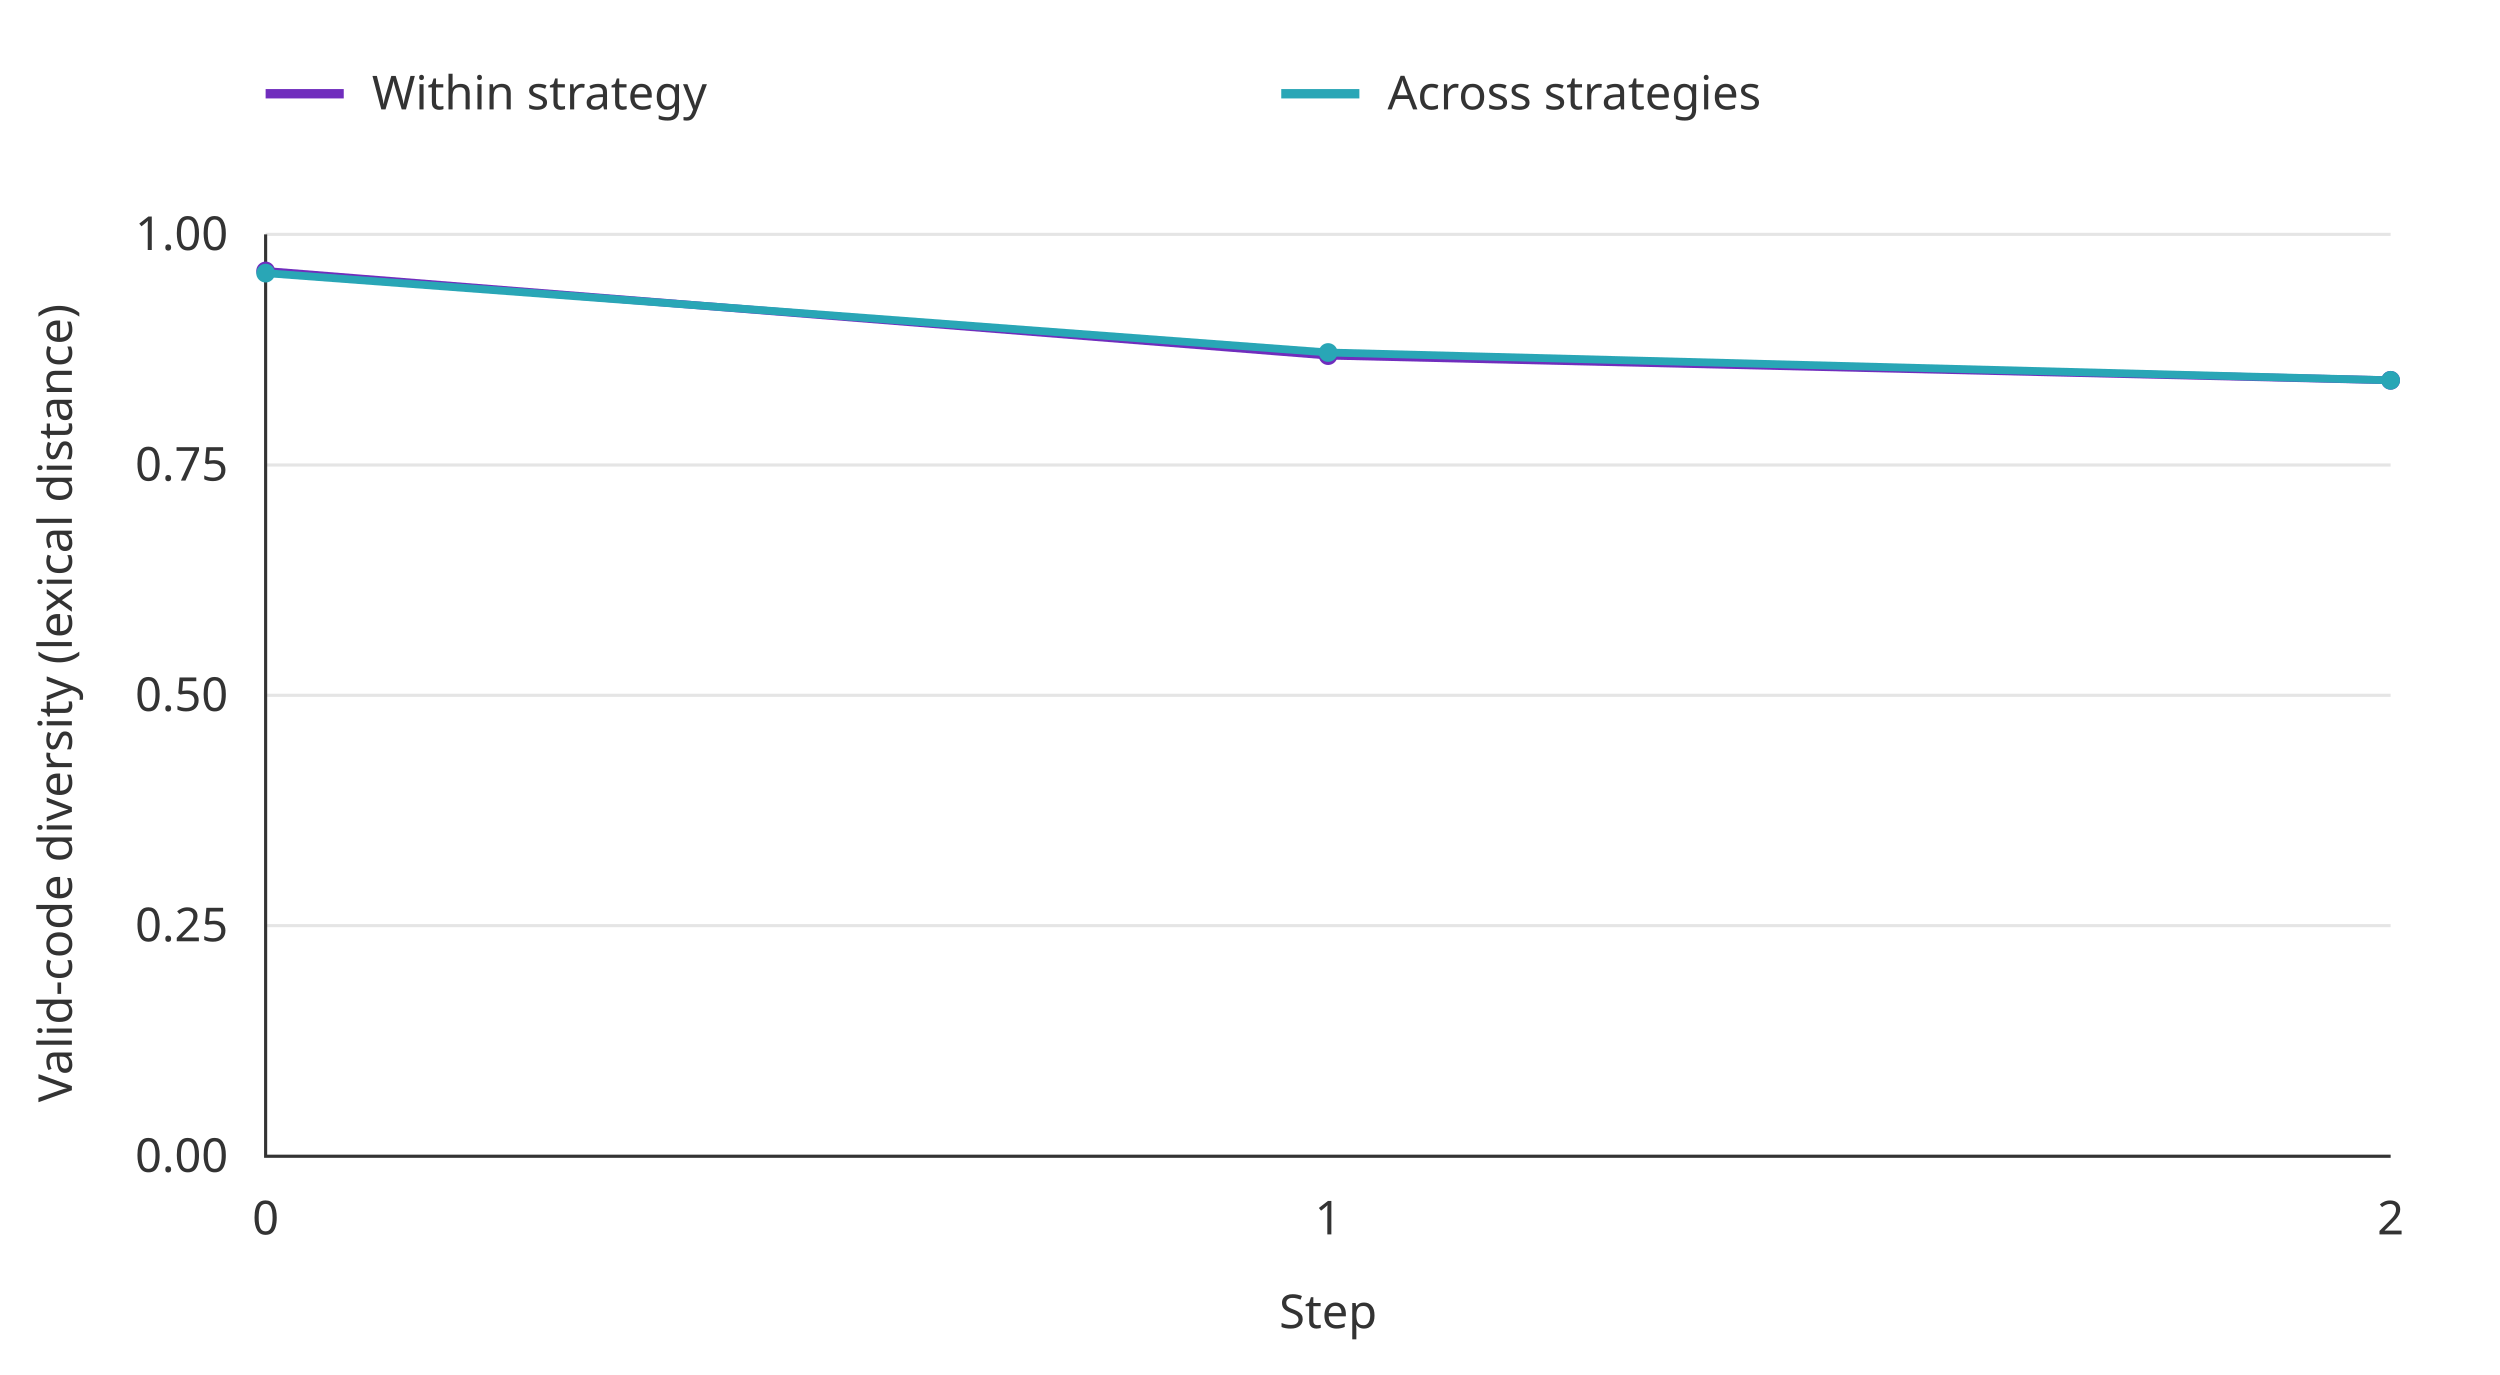
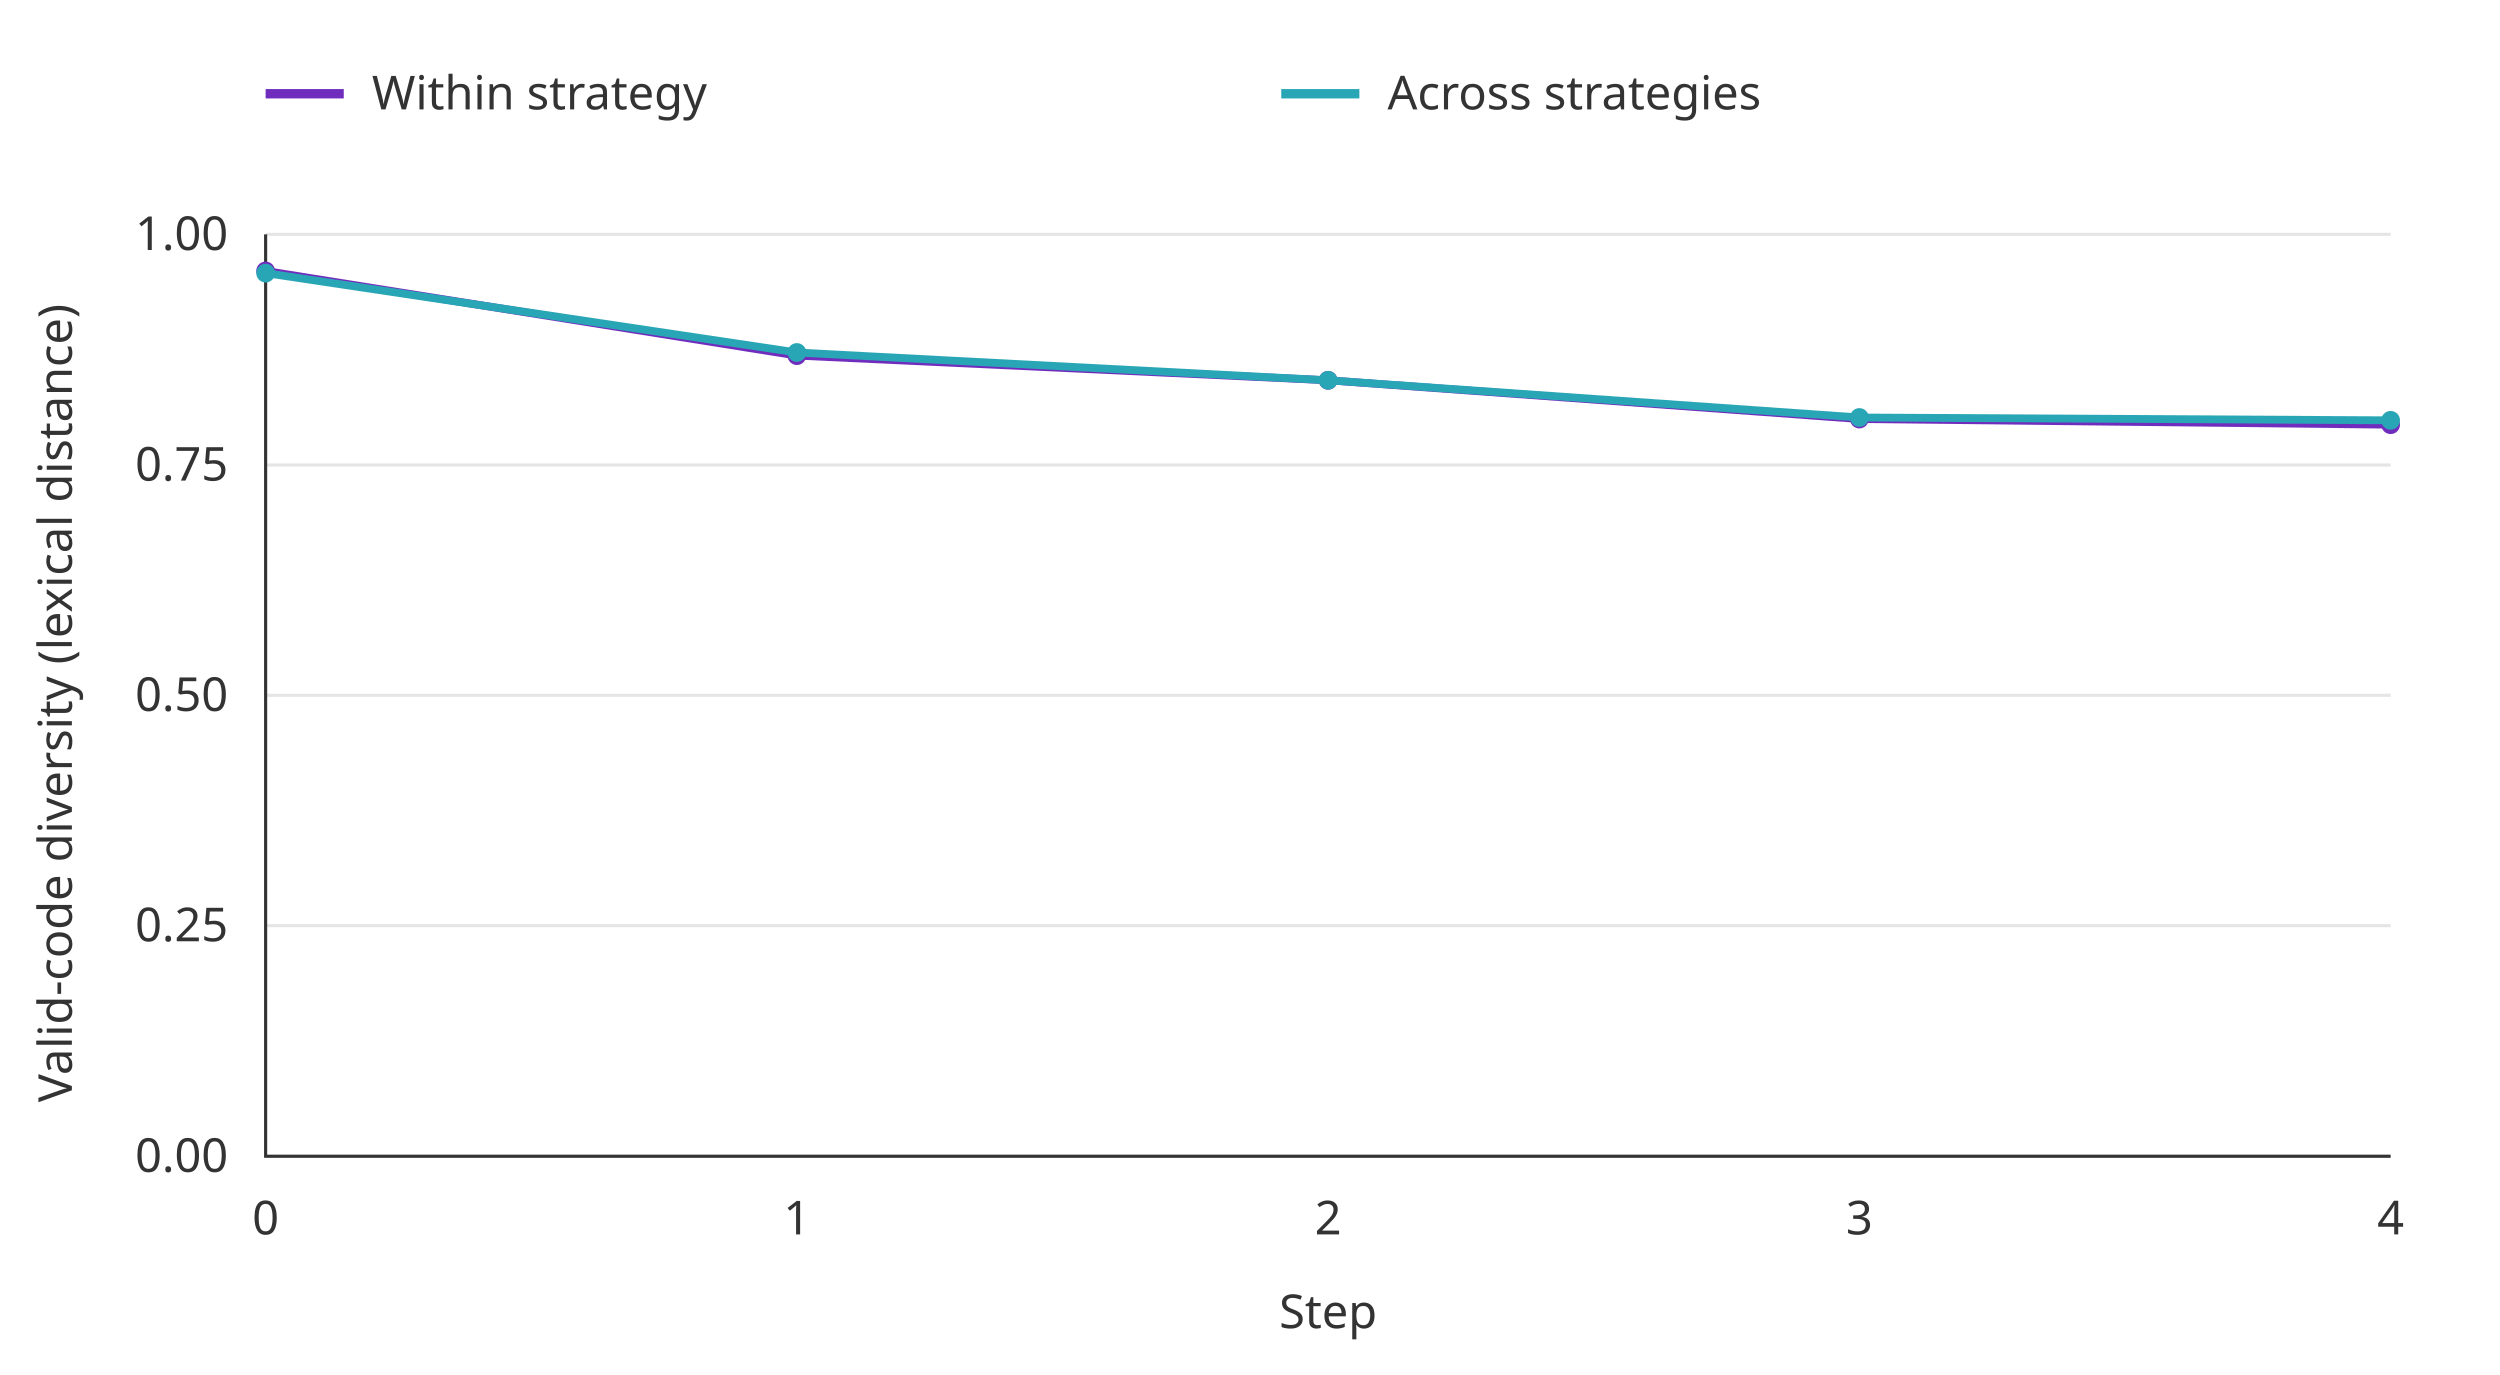
<svg xmlns="http://www.w3.org/2000/svg" width="800" height="440" viewBox="0 0 800 440">
  <rect width="100%" height="100%" fill="white" />
  <g font-family="sans-serif" font-size="15" fill="#333">
    <path d="M85,370.0 H765" stroke="#e5e5e5" />
    <text x="73" y="375.0" text-anchor="end">0.00</text>
    <path d="M85,296.2 H765" stroke="#e5e5e5" />
    <text x="73" y="301.2" text-anchor="end">0.25</text>
    <path d="M85,222.5 H765" stroke="#e5e5e5" />
    <text x="73" y="227.5" text-anchor="end">0.50</text>
    <path d="M85,148.8 H765" stroke="#e5e5e5" />
    <text x="73" y="153.8" text-anchor="end">0.75</text>
    <path d="M85,75.0 H765" stroke="#e5e5e5" />
    <text x="73" y="80.0" text-anchor="end">1.00</text>
    <text x="85.0" y="395" text-anchor="middle">0</text>
-     <text x="425.0" y="395" text-anchor="middle">1</text>
-     <text x="765.0" y="395" text-anchor="middle">2</text>
+     <text x="255.0" y="395" text-anchor="middle">1</text>
+     <text x="425.0" y="395" text-anchor="middle">2</text>
+     <text x="595.0" y="395" text-anchor="middle">3</text>
+     <text x="765.0" y="395" text-anchor="middle">4</text>
    <path d="M85,75 V370 H765" fill="none" stroke="#333" />
    <text x="425" y="425" text-anchor="middle">Step</text>
    <text transform="translate(23,225) rotate(-90)" text-anchor="middle">Valid-code diversity (lexical distance)</text>
    <path d="M85,30 h25" stroke="#702dbd" stroke-width="3" />
    <text x="119" y="35">Within strategy</text>
    <circle cx="85.0" cy="86.7" r="3" fill="#702dbd" />
-     <circle cx="425.0" cy="113.8" r="3" fill="#702dbd" />
-     <circle cx="765.0" cy="121.7" r="3" fill="#702dbd" />
-     <polyline points="85.0,86.7 425.0,113.8 765.0,121.7" fill="none" stroke="#702dbd" stroke-width="2.5" />
+     <circle cx="255.0" cy="113.8" r="3" fill="#702dbd" />
+     <circle cx="425.0" cy="121.7" r="3" fill="#702dbd" />
+     <circle cx="595.0" cy="134.1" r="3" fill="#702dbd" />
+     <circle cx="765.0" cy="135.9" r="3" fill="#702dbd" />
+     <polyline points="85.0,86.7 255.0,113.8 425.0,121.7 595.0,134.1 765.0,135.9" fill="none" stroke="#702dbd" stroke-width="2.5" />
    <path d="M410,30 h25" stroke="#29a6b6" stroke-width="3" />
    <text x="444" y="35">Across strategies</text>
    <circle cx="85.0" cy="87.4" r="3" fill="#29a6b6" />
-     <circle cx="425.0" cy="112.8" r="3" fill="#29a6b6" />
-     <circle cx="765.0" cy="121.7" r="3" fill="#29a6b6" />
-     <polyline points="85.0,87.4 425.0,112.8 765.0,121.7" fill="none" stroke="#29a6b6" stroke-width="2.5" />
+     <circle cx="255.0" cy="112.8" r="3" fill="#29a6b6" />
+     <circle cx="425.0" cy="121.7" r="3" fill="#29a6b6" />
+     <circle cx="595.0" cy="133.6" r="3" fill="#29a6b6" />
+     <circle cx="765.0" cy="134.5" r="3" fill="#29a6b6" />
+     <polyline points="85.0,87.4 255.0,112.8 425.0,121.7 595.0,133.6 765.0,134.5" fill="none" stroke="#29a6b6" stroke-width="2.5" />
  </g>
</svg>
